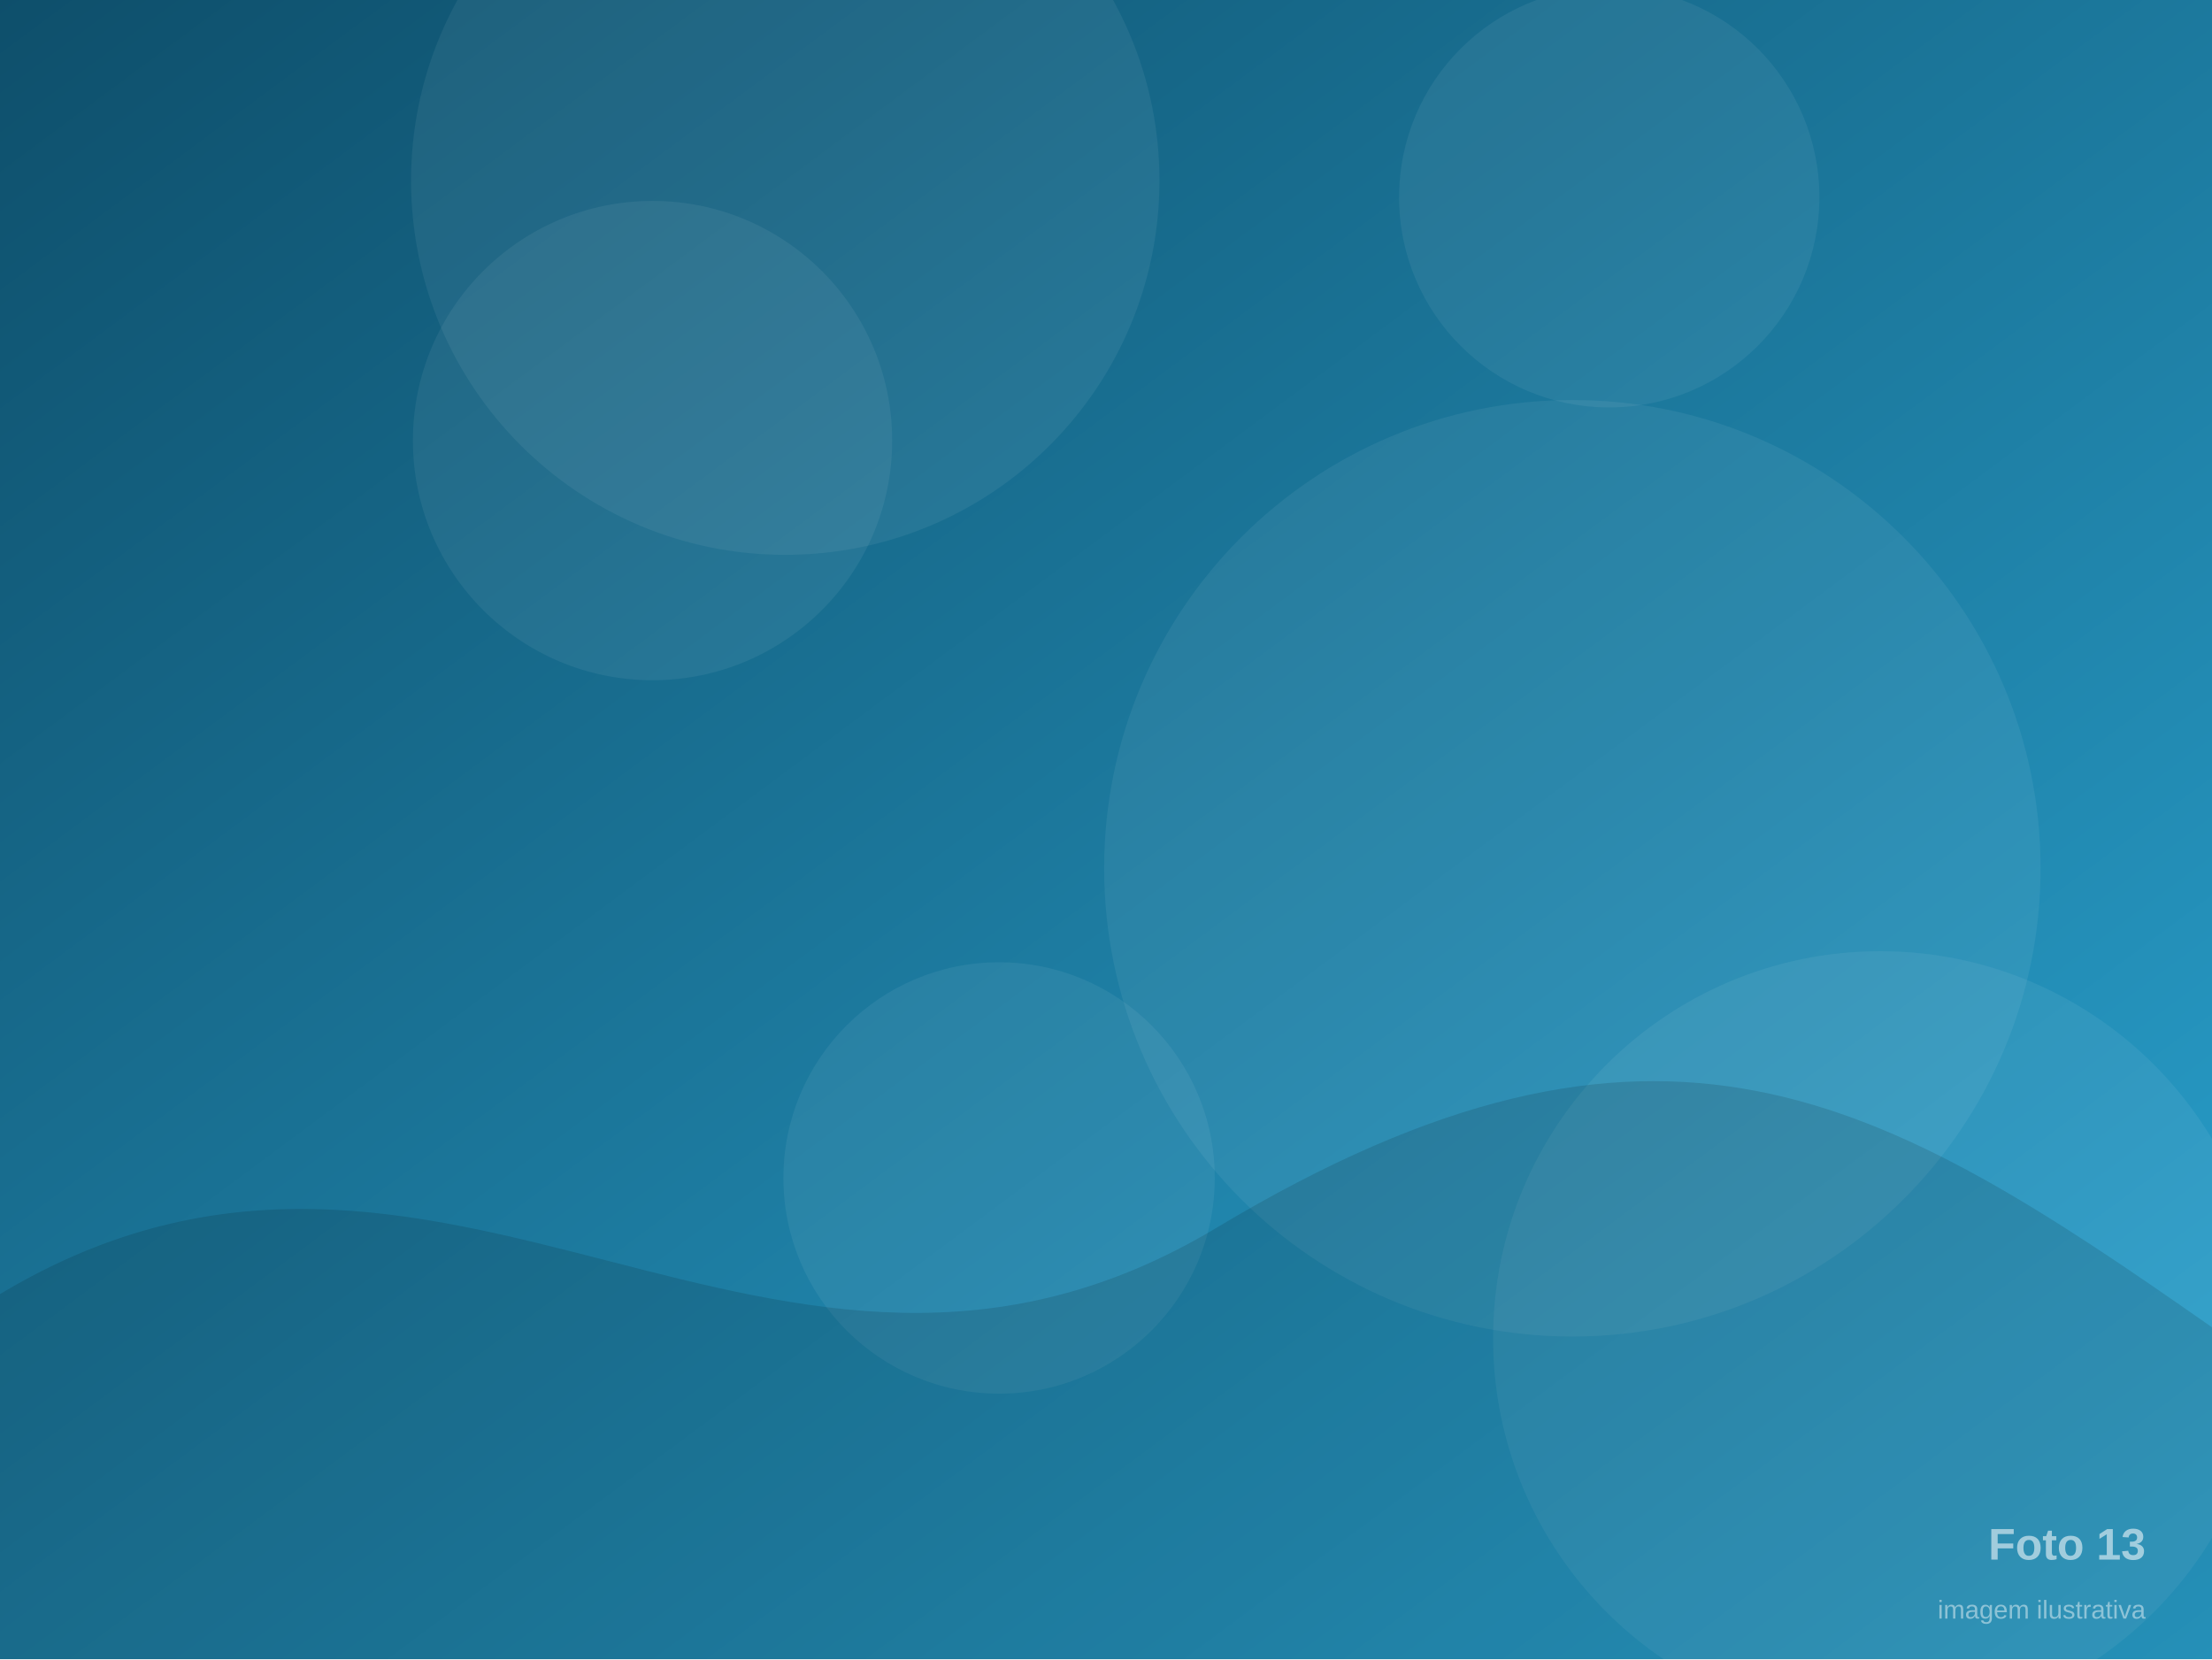
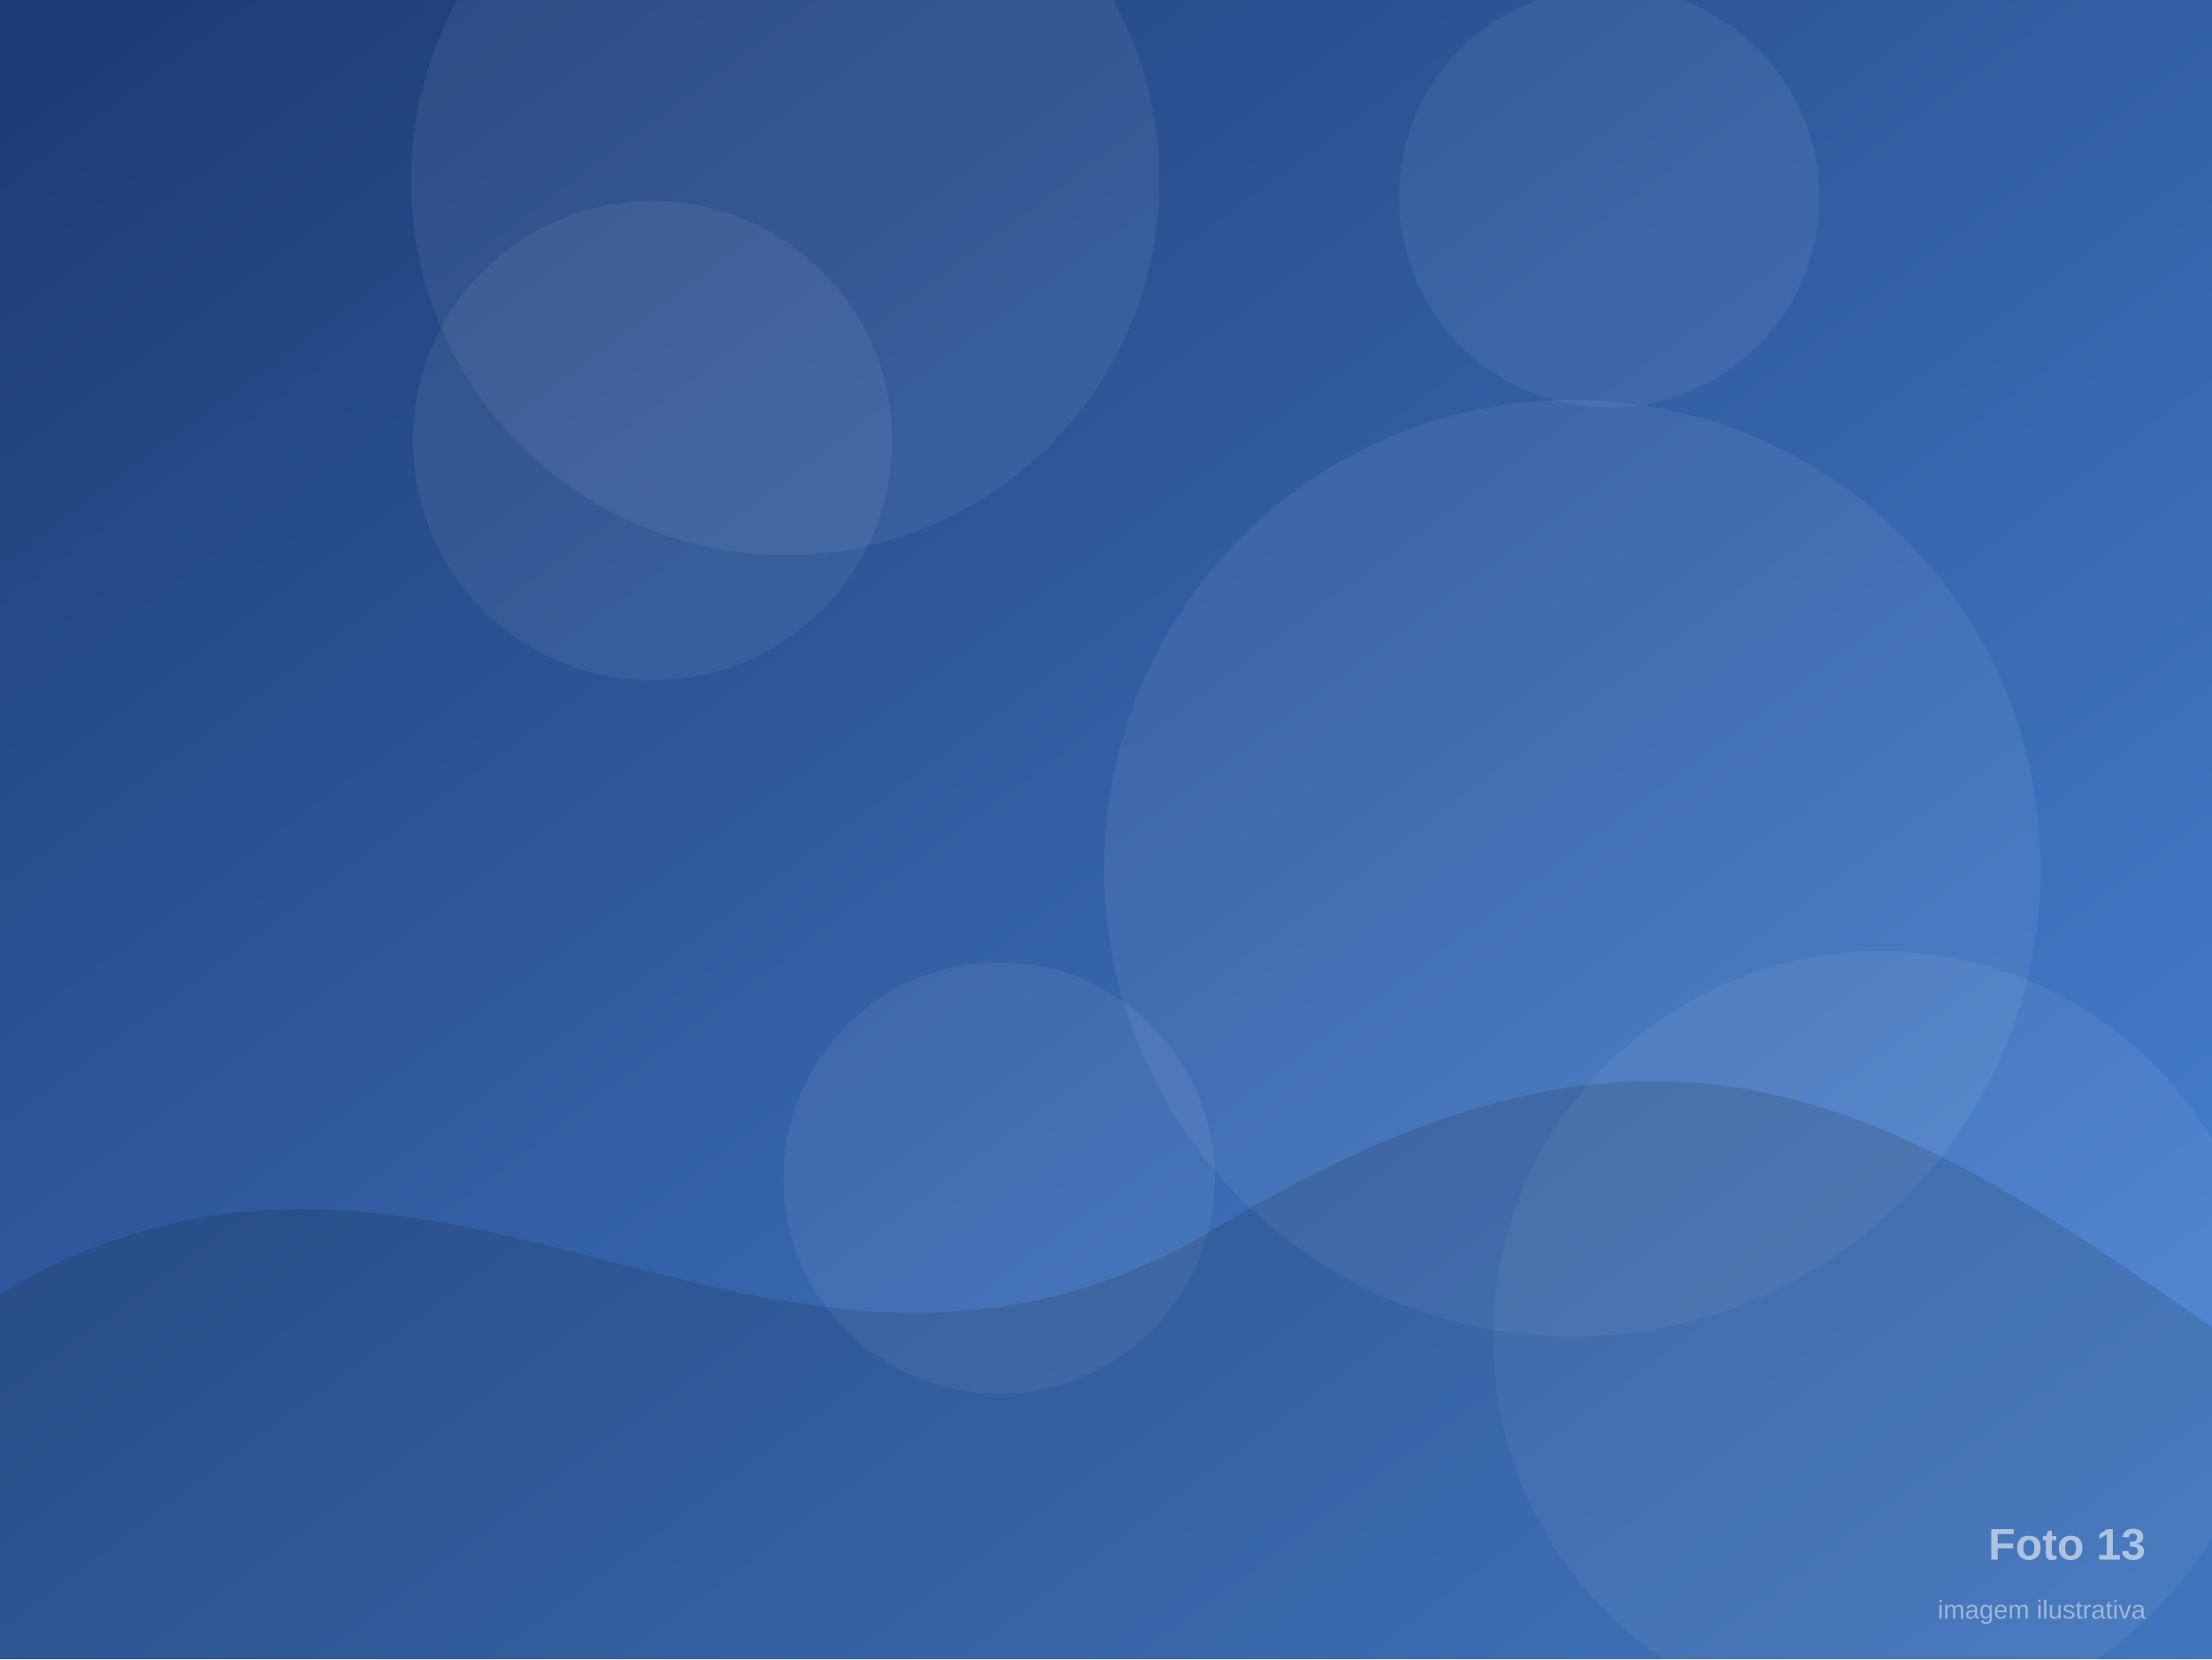
<svg xmlns="http://www.w3.org/2000/svg" width="1200" height="900" viewBox="0 0 1200 900" role="img" aria-label="Foto 13">
  <defs>
    <linearGradient id="g" x1="0" y1="0" x2="1" y2="1">
-       <stop offset="0" stop-color="#0e4f6b" />
-       <stop offset="1" stop-color="#2aa3d0" />
+       <stop offset="0" stop-color="#1c3a73" />
+       <stop offset="1" stop-color="#4a86d8" />
    </linearGradient>
  </defs>
  <rect width="1200" height="900" fill="url(#g)" />
  <circle cx="873" cy="107" r="114" fill="#ffffff" opacity="0.06" />
  <circle cx="542" cy="639" r="117" fill="#ffffff" opacity="0.06" />
  <circle cx="426" cy="98" r="203" fill="#ffffff" opacity="0.06" />
  <circle cx="1020" cy="726" r="210" fill="#ffffff" opacity="0.06" />
  <circle cx="354" cy="239" r="130" fill="#ffffff" opacity="0.06" />
  <circle cx="853" cy="471" r="254" fill="#ffffff" opacity="0.06" />
  <path d="M0 702 C 240 558, 420 810, 660 666 S 1020 594, 1200 720 L 1200 900 L 0 900 Z" fill="#000" opacity="0.12" />
  <g font-family="Montserrat, Arial, sans-serif" text-anchor="end" fill="#ffffff">
    <text x="1164" y="846" font-size="24" font-weight="700" opacity="0.55">Foto 13</text>
    <text x="1164" y="878" font-size="14" opacity="0.45">imagem ilustrativa</text>
  </g>
</svg>
